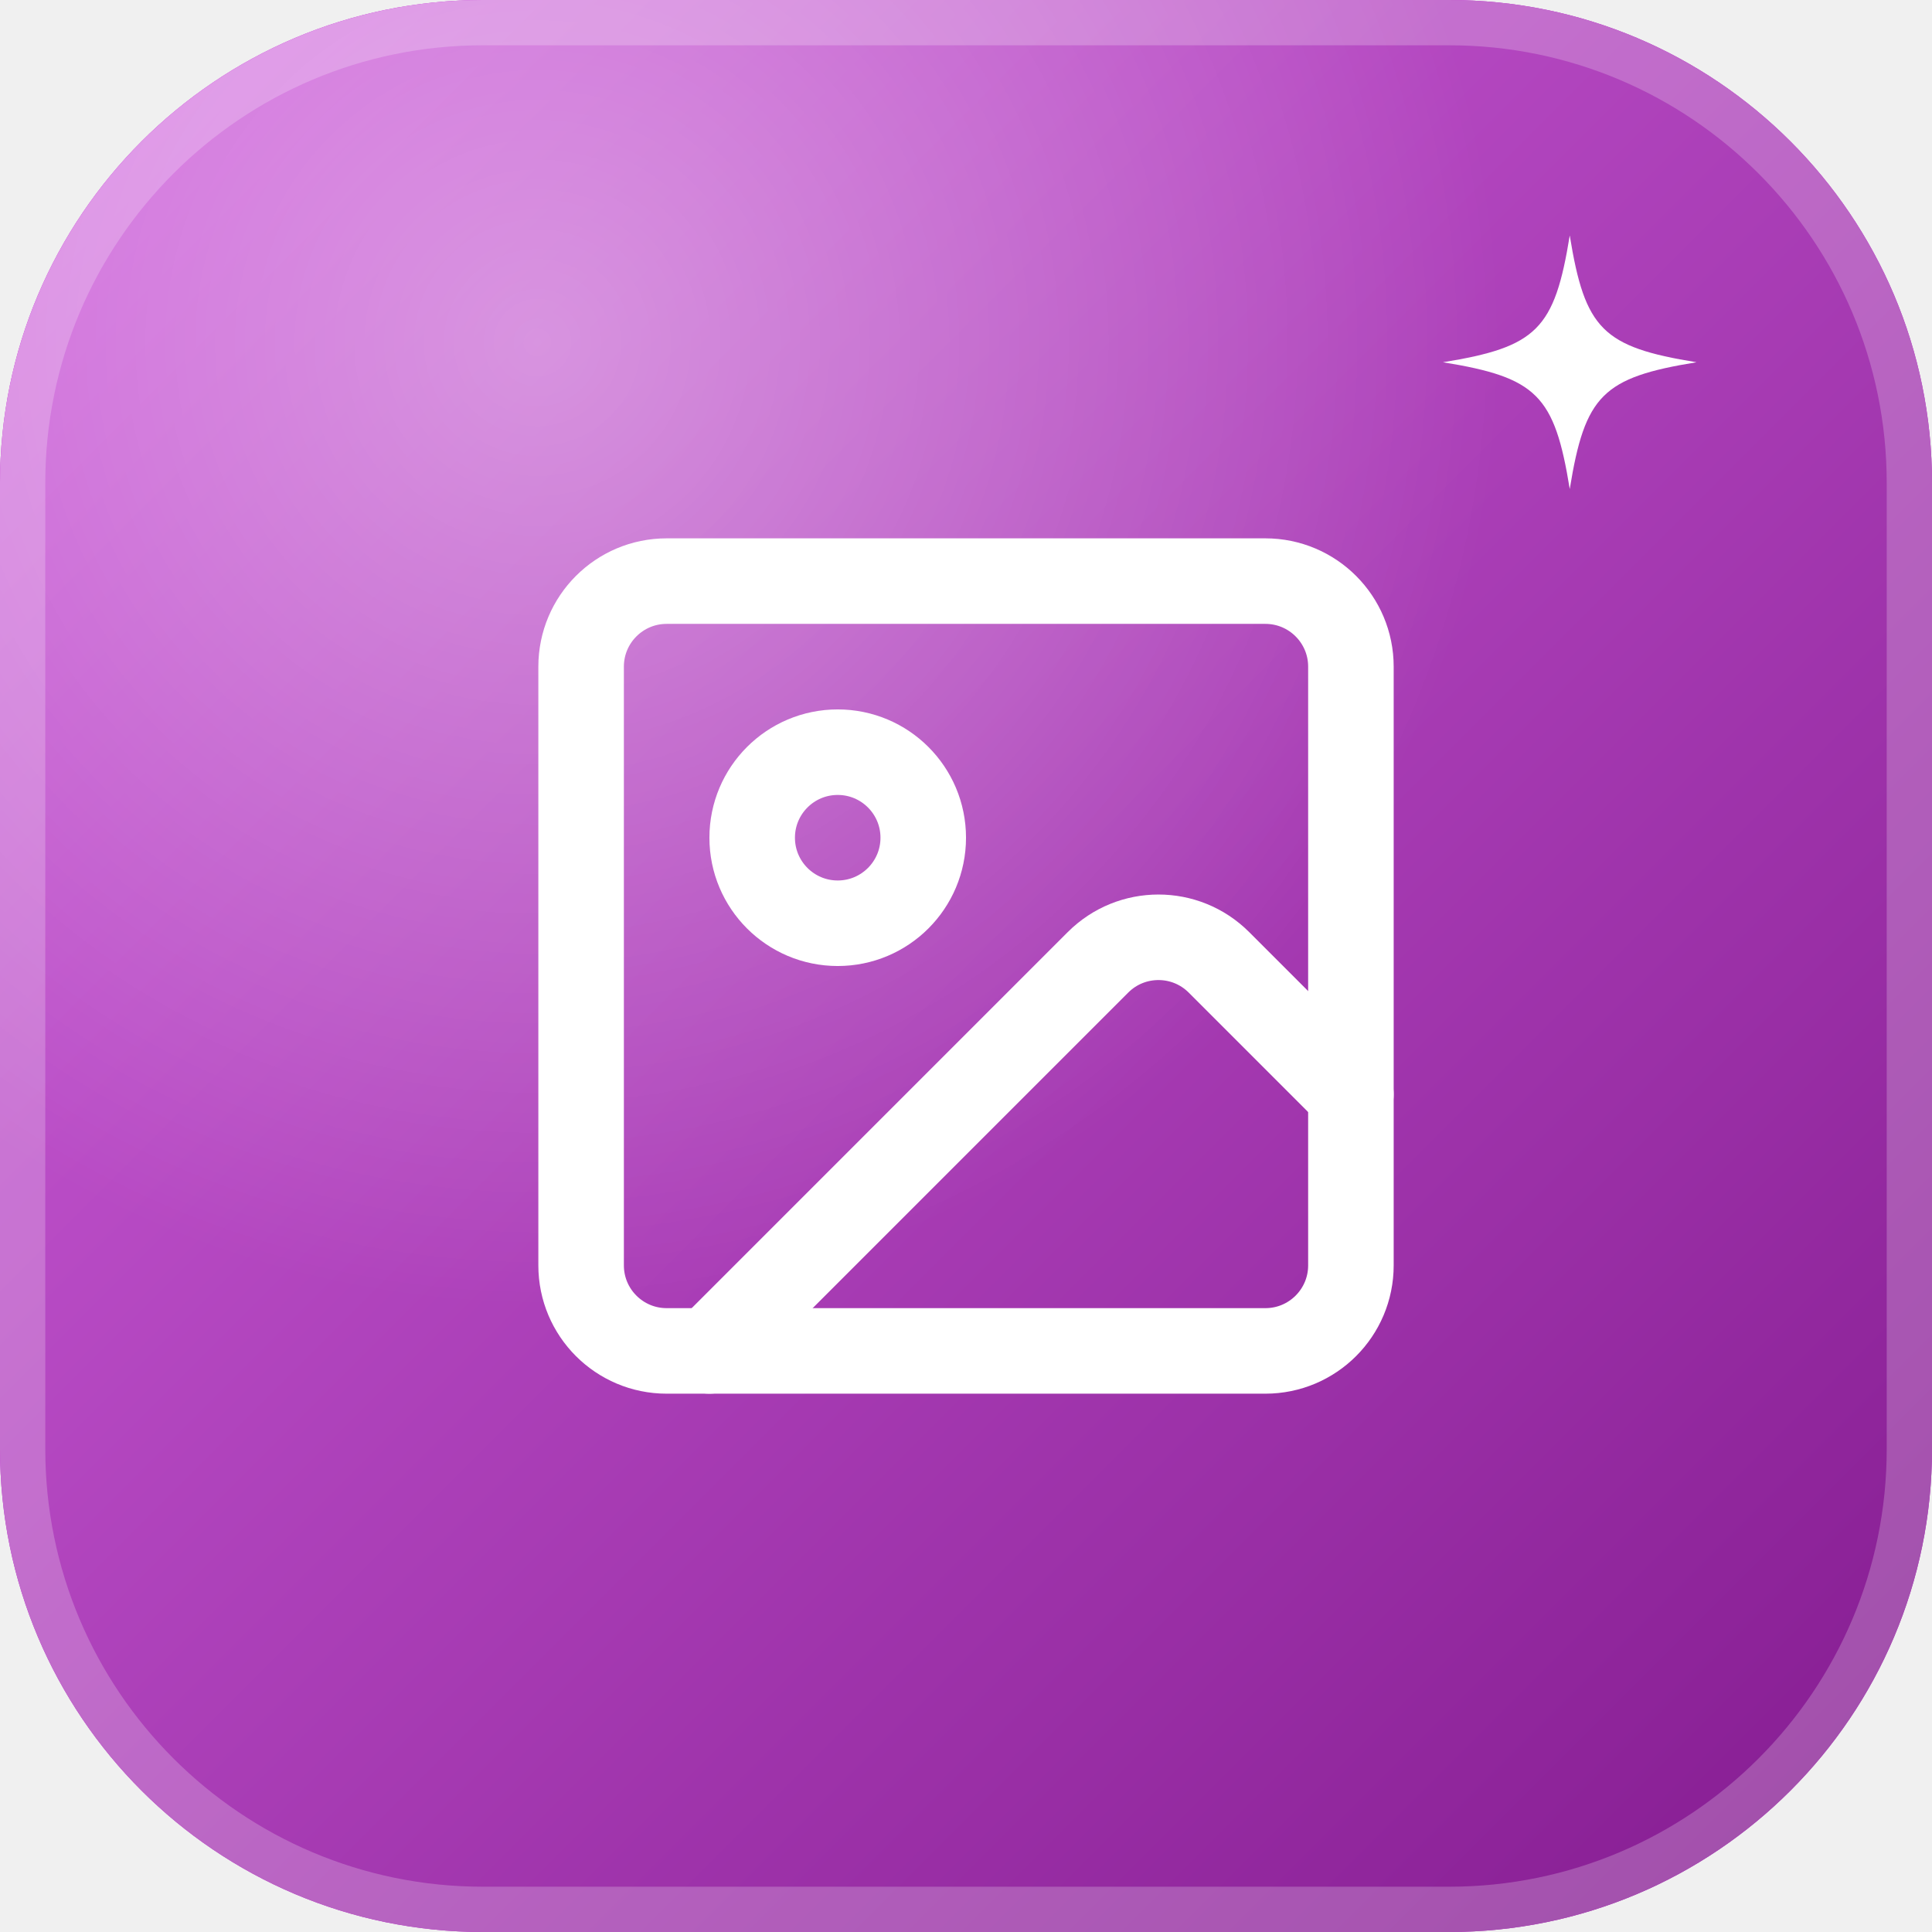
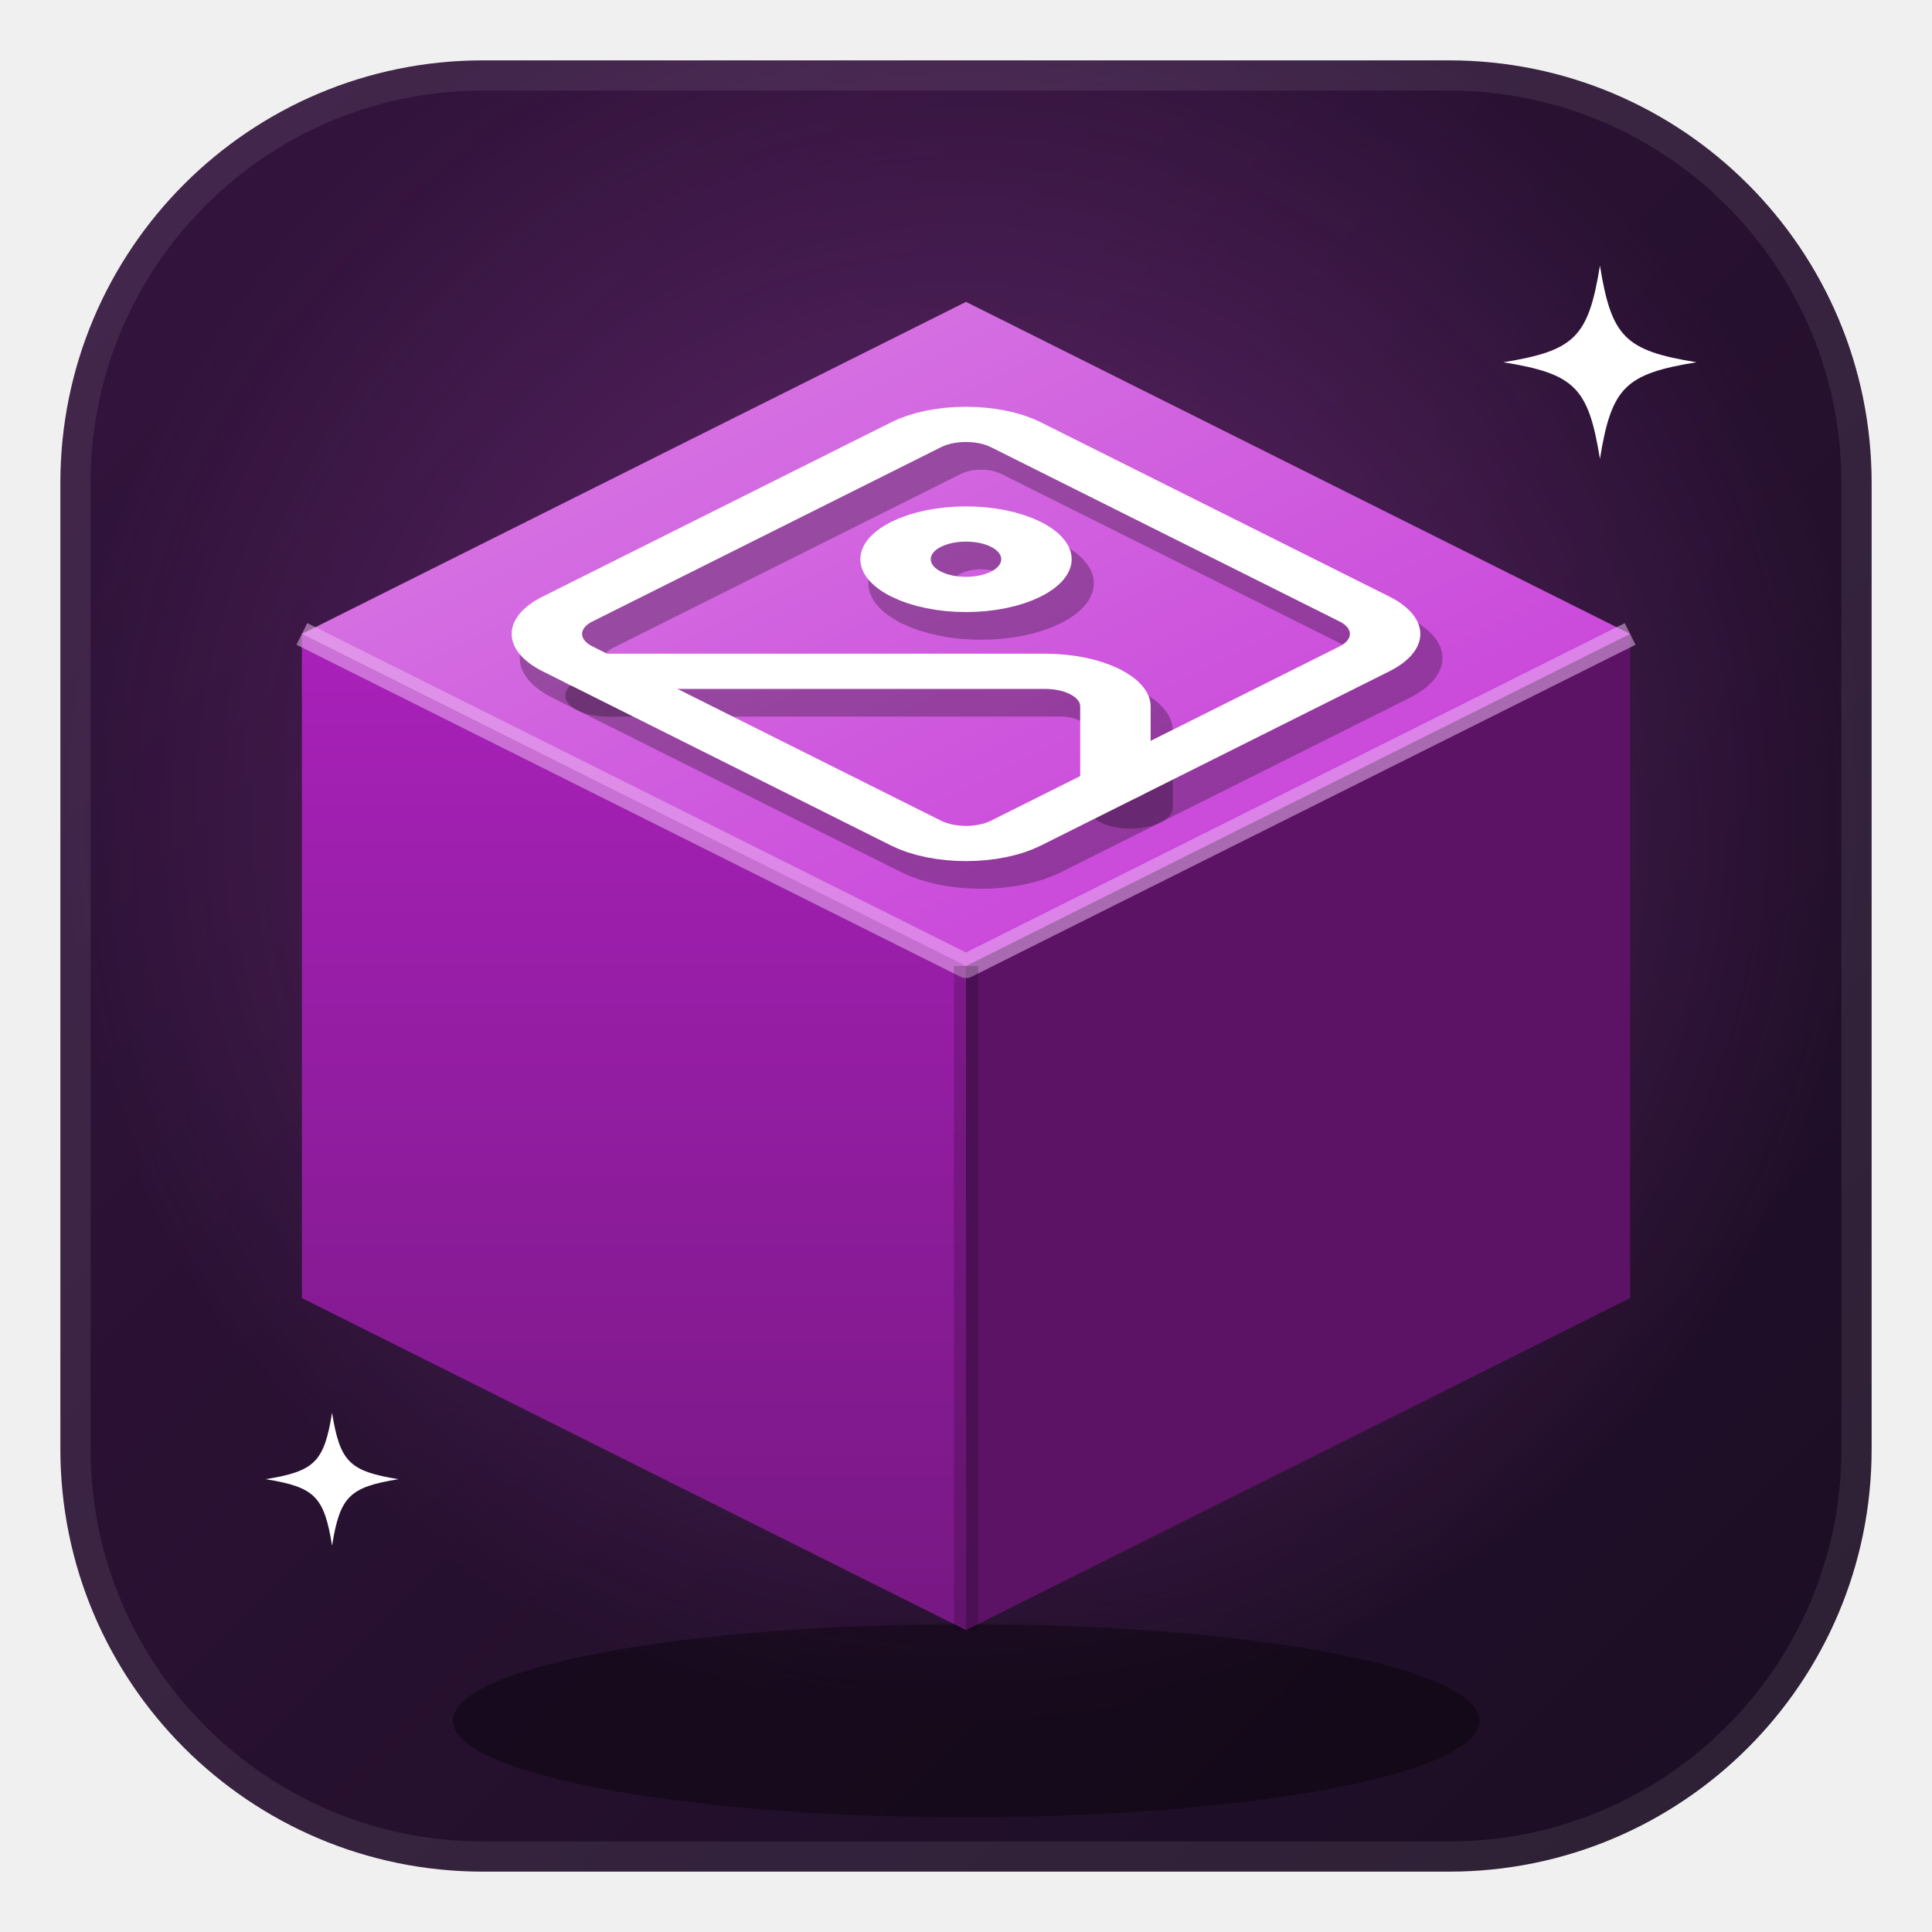
<svg xmlns="http://www.w3.org/2000/svg" viewBox="0 0 64 64" role="img" aria-hidden="true">
  <defs>
-     <linearGradient id="t" x1="0" y1="0" x2="1" y2="1">
-       <stop offset="0" stop-color="#d263df" />
-       <stop offset="1" stop-color="#831a8f" />
+     <linearGradient id="bg" x1="0" y1="0" x2="1" y2="1">
+       <stop offset="0" stop-color="#34143e" />
+       <stop offset="1" stop-color="#1a0d22" />
    </linearGradient>
-     <radialGradient id="h" cx=".28" cy=".18" r=".9">
-       <stop offset="0" stop-color="#ffffff" stop-opacity=".38" />
-       <stop offset=".55" stop-color="#ffffff" stop-opacity="0" />
+     <radialGradient id="halo" cx=".5" cy=".42" r=".5">
+       <stop offset="0" stop-color="#cd51dc" stop-opacity=".38" />
+       <stop offset="1" stop-color="#cd51dc" stop-opacity="0" />
    </radialGradient>
+     <linearGradient id="it" x1="0" y1="0" x2="1" y2="1">
+       <stop offset="0" stop-color="#da81e5" />
+       <stop offset="1" stop-color="#c537d7" />
+     </linearGradient>
+     <linearGradient id="il" x1="0" y1="0" x2="0" y2="1">
+       <stop offset="0" stop-color="#a921ba" />
+       <stop offset="1" stop-color="#771883" />
+     </linearGradient>
+     <linearGradient id="ish" x1="0" y1="0" x2="1" y2="0">
+       <stop offset="0" stop-color="#fff" stop-opacity="0" />
+       <stop offset=".5" stop-color="#fff" stop-opacity=".55" />
+       <stop offset="1" stop-color="#fff" stop-opacity="0" />
+     </linearGradient>
+     <clipPath id="ic">
+       <path d="M32 10 L54 21 L32 32 L10 21 Z" />
+     </clipPath>
  </defs>
-   <style>.g,.o,.w,.s{transform-box:fill-box;transform-origin:50% 50%}@keyframes m{0%,100%{transform:scale(1)}50%{transform:scale(1.07)}}.g{animation:m 3.6s ease-in-out infinite}@keyframes s{0%,100%{opacity:.35;transform:scale(.55) rotate(0)}50%{opacity:1;transform:scale(1) rotate(45deg)}}.s{animation:s 3s ease-in-out infinite}@media (prefers-reduced-motion:reduce){.g,.o,.w,.s,.g path,.g polyline{animation:none!important}}</style>
-   <rect width="64" height="64" rx="16" fill="#c026d3" />
-   <rect width="64" height="64" rx="16" fill="url(#t)" />
-   <rect width="64" height="64" rx="16" fill="url(#h)" />
-   <rect x=".75" y=".75" width="62.5" height="62.5" rx="15.25" fill="none" stroke="#ffffff" stroke-opacity=".22" stroke-width="1.5" />
-   <g transform="translate(15 15) scale(1.4167)">
-     <g class="g" fill="none" stroke="#ffffff" stroke-width="2" stroke-linecap="round" stroke-linejoin="round">
+   <style>.ibob,.ishadow{transform-box:fill-box;transform-origin:50% 50%}@keyframes ib{0%,100%{transform:translateY(0)}50%{transform:translateY(-2.2px)}}@keyframes isd{0%,100%{transform:scaleX(1);opacity:.35}50%{transform:scaleX(.86);opacity:.22}}@keyframes is{0%,55%{transform:translateX(0)}100%{transform:translateX(78px)}}@keyframes ig{0%,100%{opacity:.9}50%{opacity:1}}.ibob{animation:ib 4.2s ease-in-out infinite}.ishadow{animation:isd 4.2s ease-in-out infinite}.ishine{animation:is 5.5s ease-in-out infinite}.iglow{animation:ig 4.2s ease-in-out infinite}.sp{transform-box:fill-box;transform-origin:50% 50%;animation:tw 3.2s ease-in-out infinite}@keyframes tw{0%,100%{opacity:.15;transform:scale(.4) rotate(0)}50%{opacity:.95;transform:scale(1) rotate(45deg)}}@media (prefers-reduced-motion:reduce){*{animation:none!important}}</style>
+   <rect x="2" y="2" width="60" height="60" rx="14" fill="url(#bg)" />
+   <rect x="2" y="2" width="60" height="60" rx="14" fill="url(#halo)" />
+   <rect x="2.5" y="2.5" width="59" height="59" rx="13.5" fill="none" stroke="#fff" stroke-opacity=".08" />
+   <g class="ibob">
+     <ellipse cx="32" cy="57" rx="17" ry="3.2" fill="#000" opacity=".35" class="ishadow" />
+     <path d="M10 21 L32 32 V54 L10 43 Z" fill="url(#il)" />
+     <path d="M54 21 L32 32 V54 L54 43 Z" fill="#5c1265" />
+     <path d="M32 10 L54 21 L32 32 L10 21 Z" fill="url(#it)" />
+     <path d="M10 21 L32 32 L54 21" fill="none" stroke="#e9b3f0" stroke-opacity=".55" stroke-width=".8" stroke-linejoin="round" />
+     <path d="M32 32 V54" stroke="#000" stroke-opacity=".18" stroke-width=".8" />
+     <g clip-path="url(#ic)">
+       <rect class="ishine" x="-14" y="6" width="14" height="30" fill="url(#ish)" transform="skewX(-25)" />
+     </g>
+     <g transform="translate(.5 .8)">
+       <g transform="matrix(0.825 0.4125 -0.825 0.4125 32 11.100)" fill="none" stroke="#000" stroke-opacity=".28" stroke-width="2.4" stroke-linecap="round" stroke-linejoin="round">
+         <rect width="18" height="18" x="3" y="3" rx="2" ry="2" />
+         <circle cx="9" cy="9" r="2" />
+         <path d="m21 15-3.086-3.086a2 2 0 0 0-2.828 0L6 21" />
+       </g>
+     </g>
+     <g class="iglow" transform="matrix(0.825 0.4125 -0.825 0.4125 32 11.100)" fill="none" stroke="#fff" stroke-width="2" stroke-linecap="round" stroke-linejoin="round">
      <rect width="18" height="18" x="3" y="3" rx="2" ry="2" />
      <circle cx="9" cy="9" r="2" />
      <path d="m21 15-3.086-3.086a2 2 0 0 0-2.828 0L6 21" />
    </g>
  </g>
-   <g transform="translate(52 12) scale(.42)">
-     <path class="s" d="M0 -10 C1.2 -2.6 2.6 -1.2 10 0 C2.6 1.2 1.2 2.6 0 10 C-1.2 2.6 -2.6 1.2 -10 0 C-2.6 -1.2 -1.2 -2.6 0 -10Z" fill="#ffffff" />
+   <g transform="translate(53 12) scale(.32)">
+     <path class="sp" d="M0 -10 C1.2 -2.6 2.6 -1.2 10 0 C2.6 1.2 1.2 2.6 0 10 C-1.2 2.6 -2.6 1.2 -10 0 C-2.6 -1.2 -1.2 -2.6 0 -10Z" fill="#fff" />
+   </g>
+   <g transform="translate(11 49) scale(.22)">
+     <path class="sp" style="animation-delay:1.4s" d="M0 -10 C1.2 -2.6 2.6 -1.2 10 0 C2.6 1.2 1.2 2.6 0 10 C-1.2 2.6 -2.6 1.2 -10 0 C-2.6 -1.2 -1.2 -2.6 0 -10Z" fill="#fff" />
  </g>
</svg>
